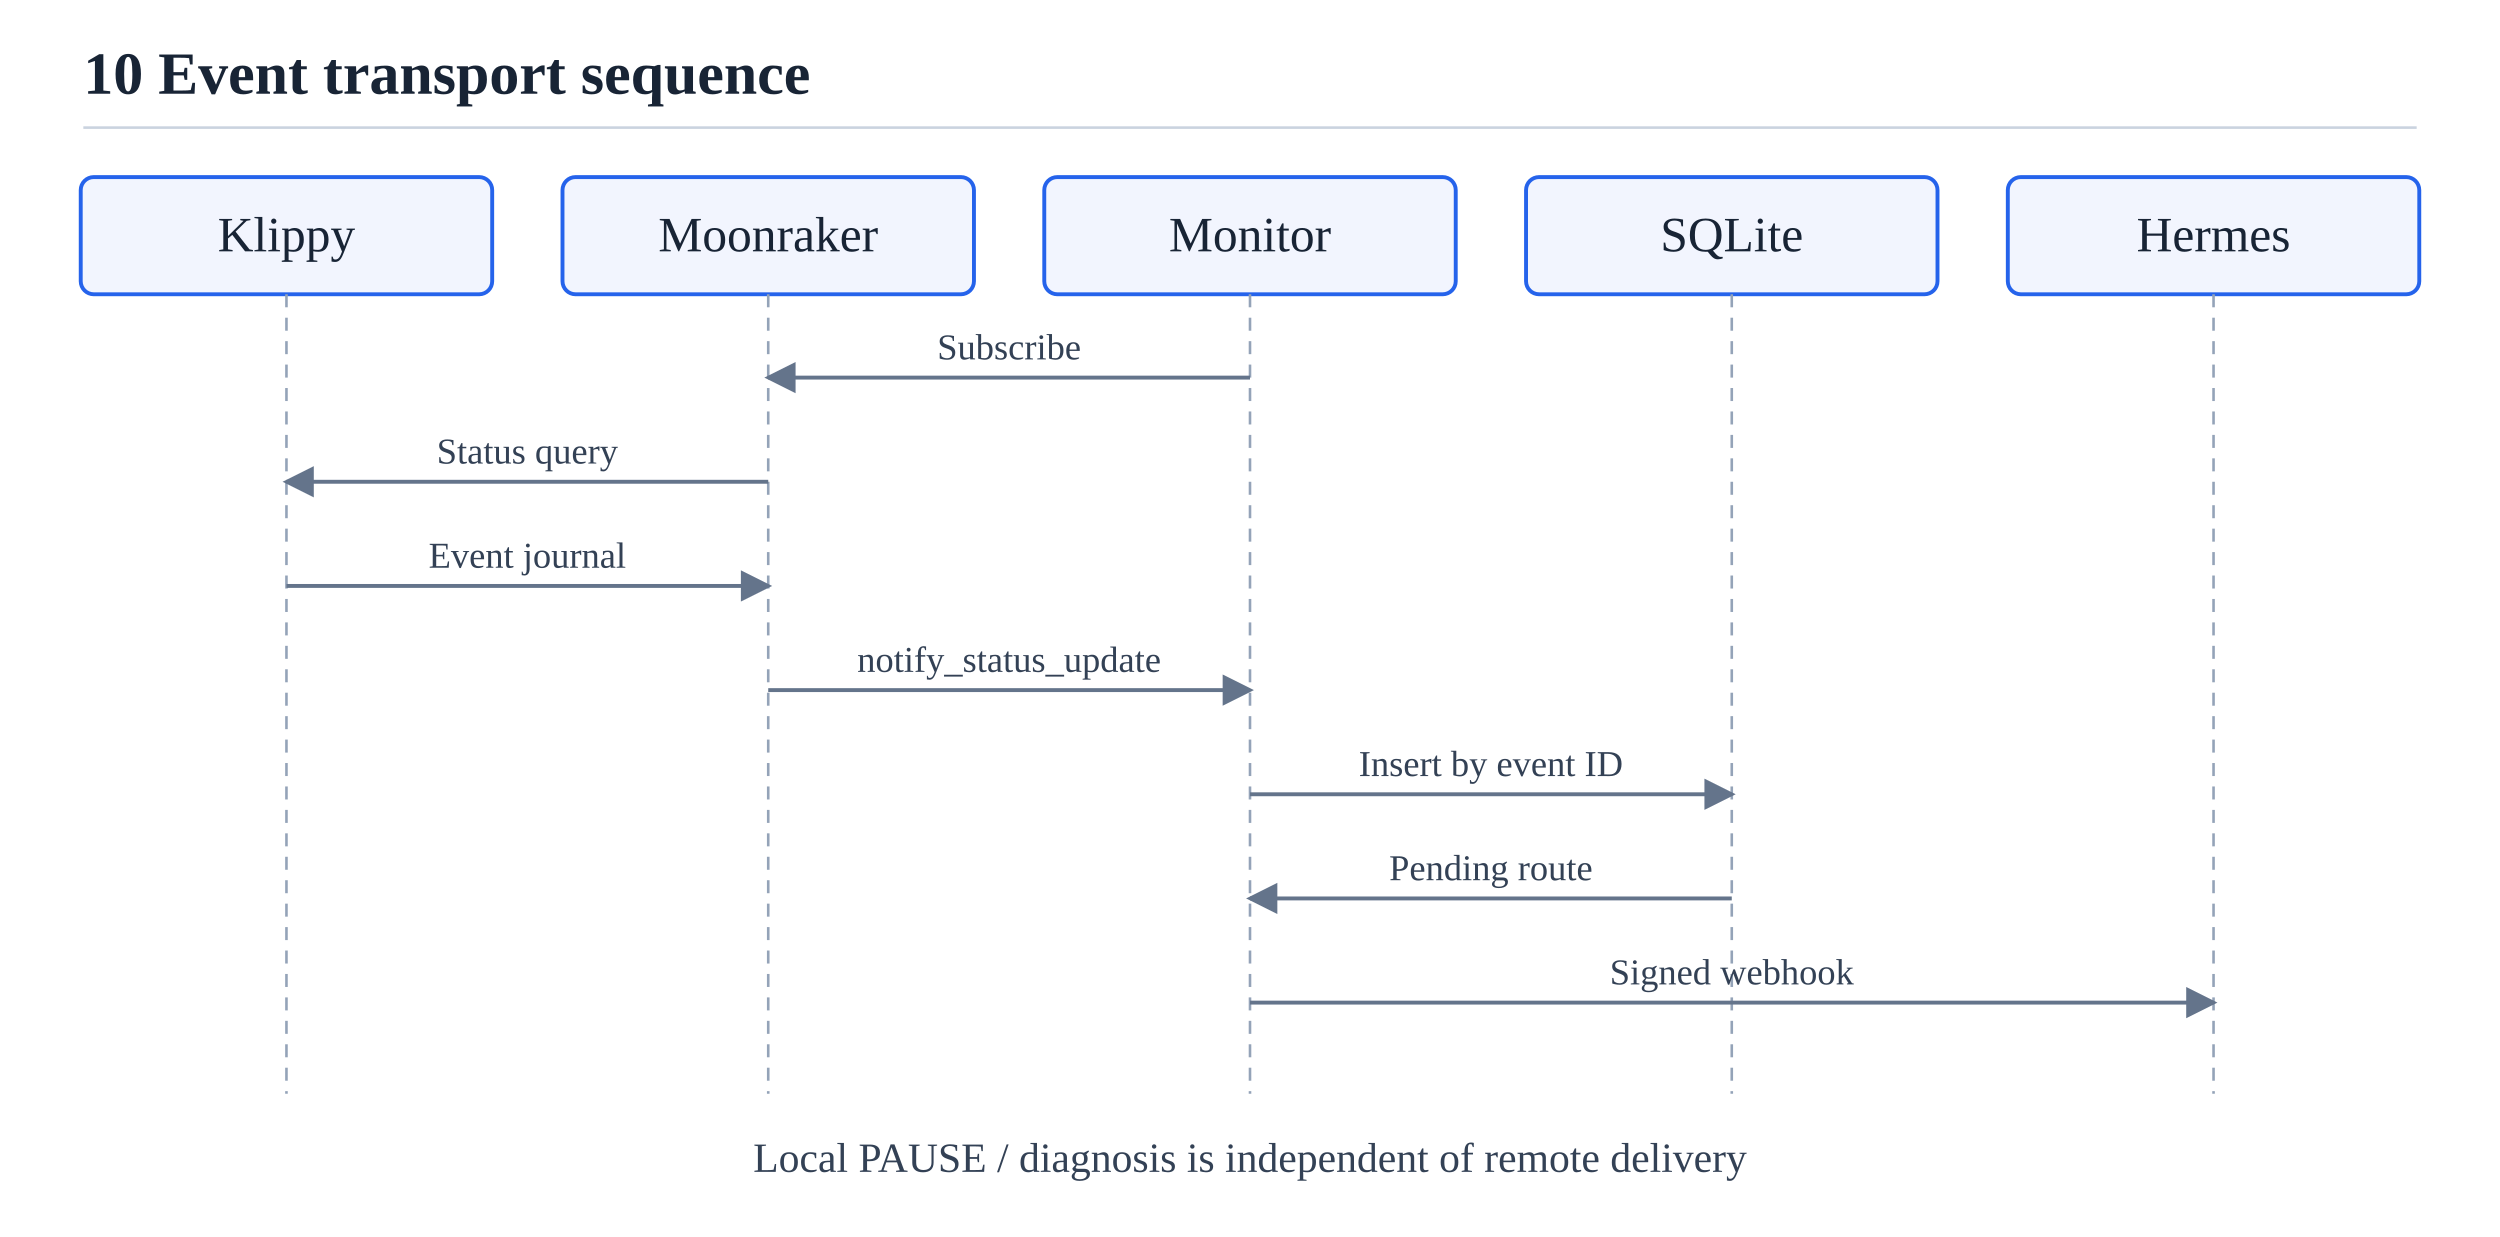
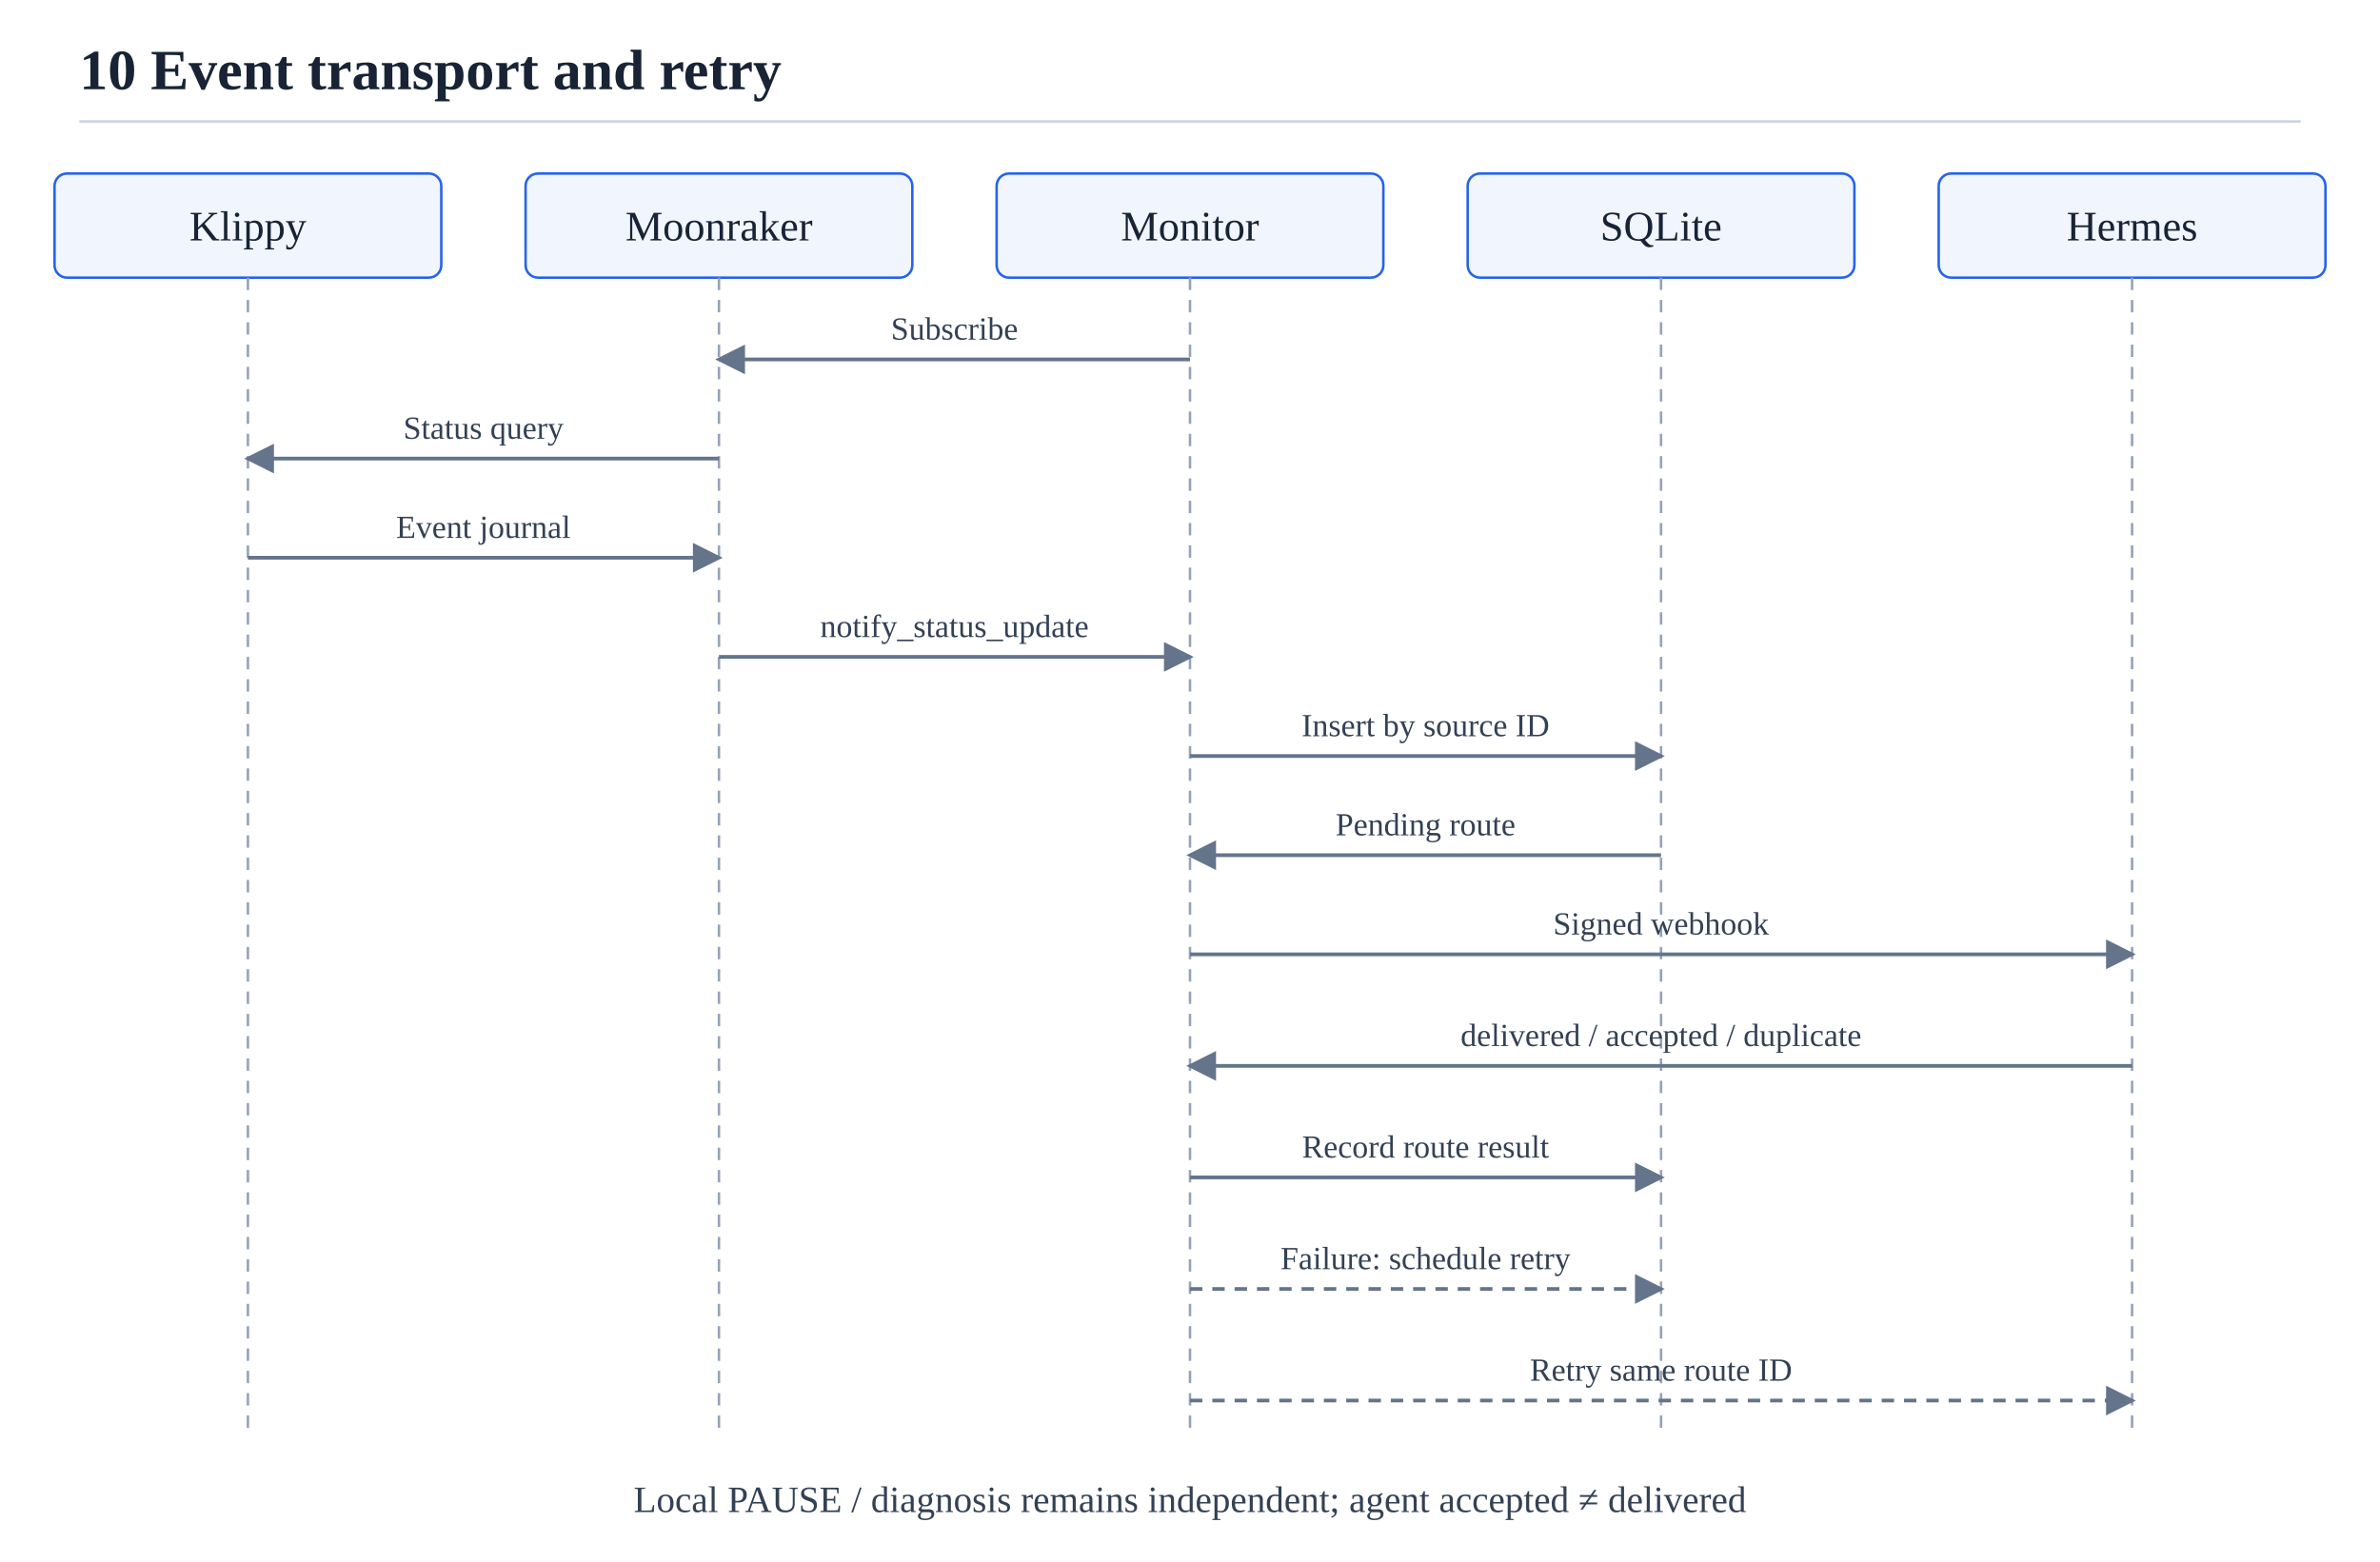
- <svg xmlns="http://www.w3.org/2000/svg" viewBox="0 0 960 475" role="img" aria-label="10  Event transport sequence">
+ <svg xmlns="http://www.w3.org/2000/svg" viewBox="0 0 960 630" role="img" aria-label="10  Event transport and retry">
  <defs>
    <marker id="a" markerWidth="8" markerHeight="8" refX="7" refY="4" orient="auto">
      <path d="M0 0L8 4L0 8Z" fill="#64748b" />
    </marker>
  </defs>
-   <rect width="960" height="475" fill="#fff" />
+   <rect width="960" height="630" fill="#fff" />
  <g font-family="Times New Roman, SimSun, Noto Serif CJK SC, serif">
-     <text x="32" y="36" font-size="23" font-weight="bold" fill="#182435">10  Event transport sequence</text>
+     <text x="32" y="36" font-size="23" font-weight="bold" fill="#182435">10  Event transport and retry</text>
    <path d="M32 49H928" stroke="#cad3df" />
-     <rect x="31" y="68" width="158" height="45" rx="5" fill="#2563eb" fill-opacity=".06" stroke="#2563eb" stroke-width="1.5" />
-     <text x="110" y="96.5" text-anchor="middle" font-size="19" fill="#182435">Klippy</text>
-     <path d="M110 113V420" stroke="#94a3b8" stroke-dasharray="5 4" />
-     <rect x="216" y="68" width="158" height="45" rx="5" fill="#2563eb" fill-opacity=".06" stroke="#2563eb" stroke-width="1.5" />
-     <text x="295" y="96.5" text-anchor="middle" font-size="19" fill="#182435">Moonraker</text>
-     <path d="M295 113V420" stroke="#94a3b8" stroke-dasharray="5 4" />
-     <rect x="401" y="68" width="158" height="45" rx="5" fill="#2563eb" fill-opacity=".06" stroke="#2563eb" stroke-width="1.5" />
-     <text x="480" y="96.5" text-anchor="middle" font-size="19" fill="#182435">Monitor</text>
-     <path d="M480 113V420" stroke="#94a3b8" stroke-dasharray="5 4" />
-     <rect x="586" y="68" width="158" height="45" rx="5" fill="#2563eb" fill-opacity=".06" stroke="#2563eb" stroke-width="1.5" />
-     <text x="665" y="96.5" text-anchor="middle" font-size="19" fill="#182435">SQLite</text>
-     <path d="M665 113V420" stroke="#94a3b8" stroke-dasharray="5 4" />
-     <rect x="771" y="68" width="158" height="45" rx="5" fill="#2563eb" fill-opacity=".06" stroke="#2563eb" stroke-width="1.5" />
-     <text x="850" y="96.5" text-anchor="middle" font-size="19" fill="#182435">Hermes</text>
-     <path d="M850 113V420" stroke="#94a3b8" stroke-dasharray="5 4" />
-     <path d="M480 145H295" fill="none" stroke="#64748b" stroke-width="1.5" marker-end="url(#a)" />
-     <text x="387.5" y="138" text-anchor="middle" font-size="14" fill="#334155">Subscribe</text>
-     <path d="M295 185H110" fill="none" stroke="#64748b" stroke-width="1.5" marker-end="url(#a)" />
-     <text x="202.5" y="178" text-anchor="middle" font-size="14" fill="#334155">Status query</text>
-     <path d="M110 225H295" fill="none" stroke="#64748b" stroke-width="1.5" marker-end="url(#a)" />
-     <text x="202.5" y="218" text-anchor="middle" font-size="14" fill="#334155">Event journal</text>
-     <path d="M295 265H480" fill="none" stroke="#64748b" stroke-width="1.5" marker-end="url(#a)" />
-     <text x="387.5" y="258" text-anchor="middle" font-size="14" fill="#334155">notify_status_update</text>
-     <path d="M480 305H665" fill="none" stroke="#64748b" stroke-width="1.5" marker-end="url(#a)" />
-     <text x="572.5" y="298" text-anchor="middle" font-size="14" fill="#334155">Insert by event ID</text>
-     <path d="M665 345H480" fill="none" stroke="#64748b" stroke-width="1.5" marker-end="url(#a)" />
-     <text x="572.5" y="338" text-anchor="middle" font-size="14" fill="#334155">Pending route</text>
-     <path d="M480 385H850" fill="none" stroke="#64748b" stroke-width="1.5" marker-end="url(#a)" />
-     <text x="665" y="378" text-anchor="middle" font-size="14" fill="#334155">Signed webhook</text>
-     <text x="480" y="450" text-anchor="middle" font-size="16" fill="#334155">Local PAUSE / diagnosis is independent of remote delivery</text>
+     <rect x="22" y="70" width="156" height="42" rx="5" stroke="#2563eb" fill="#2563eb" fill-opacity=".065" />
+     <text x="100" y="97" text-anchor="middle" font-size="17" fill="#182435">Klippy</text>
+     <path d="M100 112V580" stroke="#94a3b8" stroke-dasharray="5 4" />
+     <rect x="212" y="70" width="156" height="42" rx="5" stroke="#2563eb" fill="#2563eb" fill-opacity=".065" />
+     <text x="290" y="97" text-anchor="middle" font-size="17" fill="#182435">Moonraker</text>
+     <path d="M290 112V580" stroke="#94a3b8" stroke-dasharray="5 4" />
+     <rect x="402" y="70" width="156" height="42" rx="5" stroke="#2563eb" fill="#2563eb" fill-opacity=".065" />
+     <text x="480" y="97" text-anchor="middle" font-size="17" fill="#182435">Monitor</text>
+     <path d="M480 112V580" stroke="#94a3b8" stroke-dasharray="5 4" />
+     <rect x="592" y="70" width="156" height="42" rx="5" stroke="#2563eb" fill="#2563eb" fill-opacity=".065" />
+     <text x="670" y="97" text-anchor="middle" font-size="17" fill="#182435">SQLite</text>
+     <path d="M670 112V580" stroke="#94a3b8" stroke-dasharray="5 4" />
+     <rect x="782" y="70" width="156" height="42" rx="5" stroke="#2563eb" fill="#2563eb" fill-opacity=".065" />
+     <text x="860" y="97" text-anchor="middle" font-size="17" fill="#182435">Hermes</text>
+     <path d="M860 112V580" stroke="#94a3b8" stroke-dasharray="5 4" />
+     <path d="M480 145H290" fill="none" stroke="#64748b" stroke-width="1.5" marker-end="url(#a)" />
+     <text x="385" y="137" text-anchor="middle" font-size="13" fill="#334155">Subscribe</text>
+     <path d="M290 185H100" fill="none" stroke="#64748b" stroke-width="1.5" marker-end="url(#a)" />
+     <text x="195" y="177" text-anchor="middle" font-size="13" fill="#334155">Status query</text>
+     <path d="M100 225H290" fill="none" stroke="#64748b" stroke-width="1.5" marker-end="url(#a)" />
+     <text x="195" y="217" text-anchor="middle" font-size="13" fill="#334155">Event journal</text>
+     <path d="M290 265H480" fill="none" stroke="#64748b" stroke-width="1.5" marker-end="url(#a)" />
+     <text x="385" y="257" text-anchor="middle" font-size="13" fill="#334155">notify_status_update</text>
+     <path d="M480 305H670" fill="none" stroke="#64748b" stroke-width="1.5" marker-end="url(#a)" />
+     <text x="575" y="297" text-anchor="middle" font-size="13" fill="#334155">Insert by source ID</text>
+     <path d="M670 345H480" fill="none" stroke="#64748b" stroke-width="1.5" marker-end="url(#a)" />
+     <text x="575" y="337" text-anchor="middle" font-size="13" fill="#334155">Pending route</text>
+     <path d="M480 385H860" fill="none" stroke="#64748b" stroke-width="1.5" marker-end="url(#a)" />
+     <text x="670" y="377" text-anchor="middle" font-size="13" fill="#334155">Signed webhook</text>
+     <path d="M860 430H480" fill="none" stroke="#64748b" stroke-width="1.5" marker-end="url(#a)" />
+     <text x="670" y="422" text-anchor="middle" font-size="13" fill="#334155">delivered / accepted / duplicate</text>
+     <path d="M480 475H670" fill="none" stroke="#64748b" stroke-width="1.5" marker-end="url(#a)" />
+     <text x="575" y="467" text-anchor="middle" font-size="13" fill="#334155">Record route result</text>
+     <path d="M480 520H670" fill="none" stroke="#64748b" stroke-width="1.5" stroke-dasharray="5 4" marker-end="url(#a)" />
+     <text x="575" y="512" text-anchor="middle" font-size="13" fill="#334155">Failure: schedule retry</text>
+     <path d="M480 565H860" fill="none" stroke="#64748b" stroke-width="1.5" stroke-dasharray="5 4" marker-end="url(#a)" />
+     <text x="670" y="557" text-anchor="middle" font-size="13" fill="#334155">Retry same route ID</text>
+     <text x="480" y="610" text-anchor="middle" font-size="15" fill="#334155">Local PAUSE / diagnosis remains independent; agent accepted ≠ delivered</text>
  </g>
</svg>
